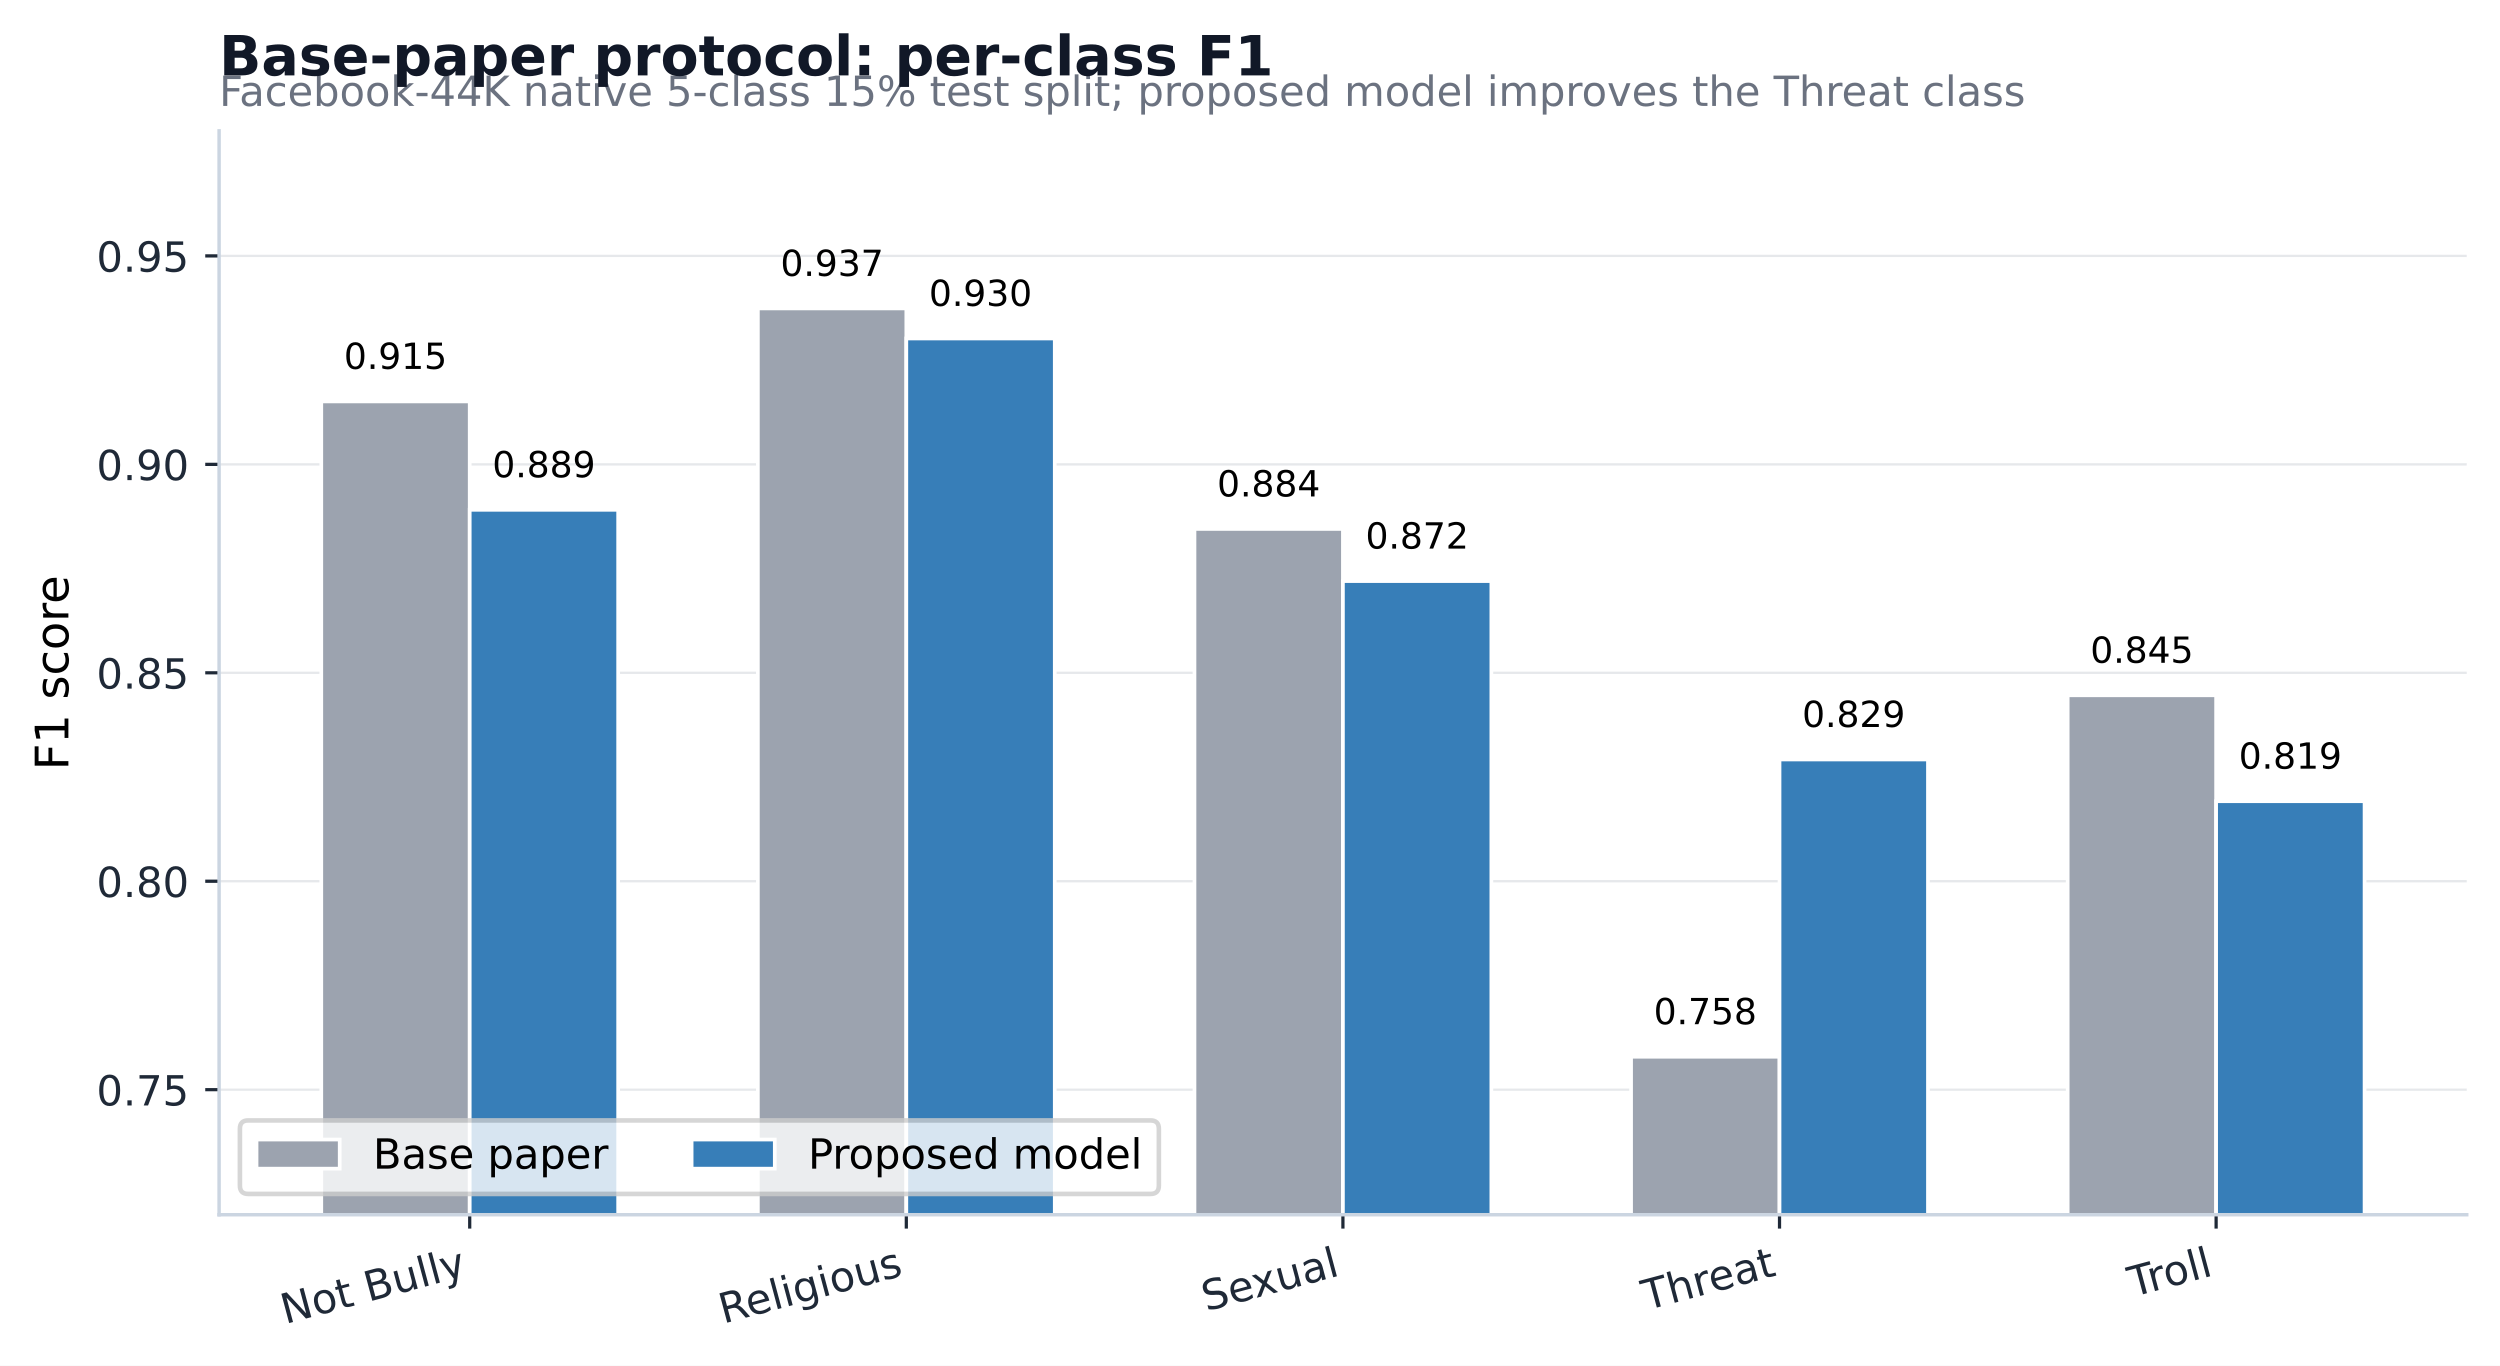
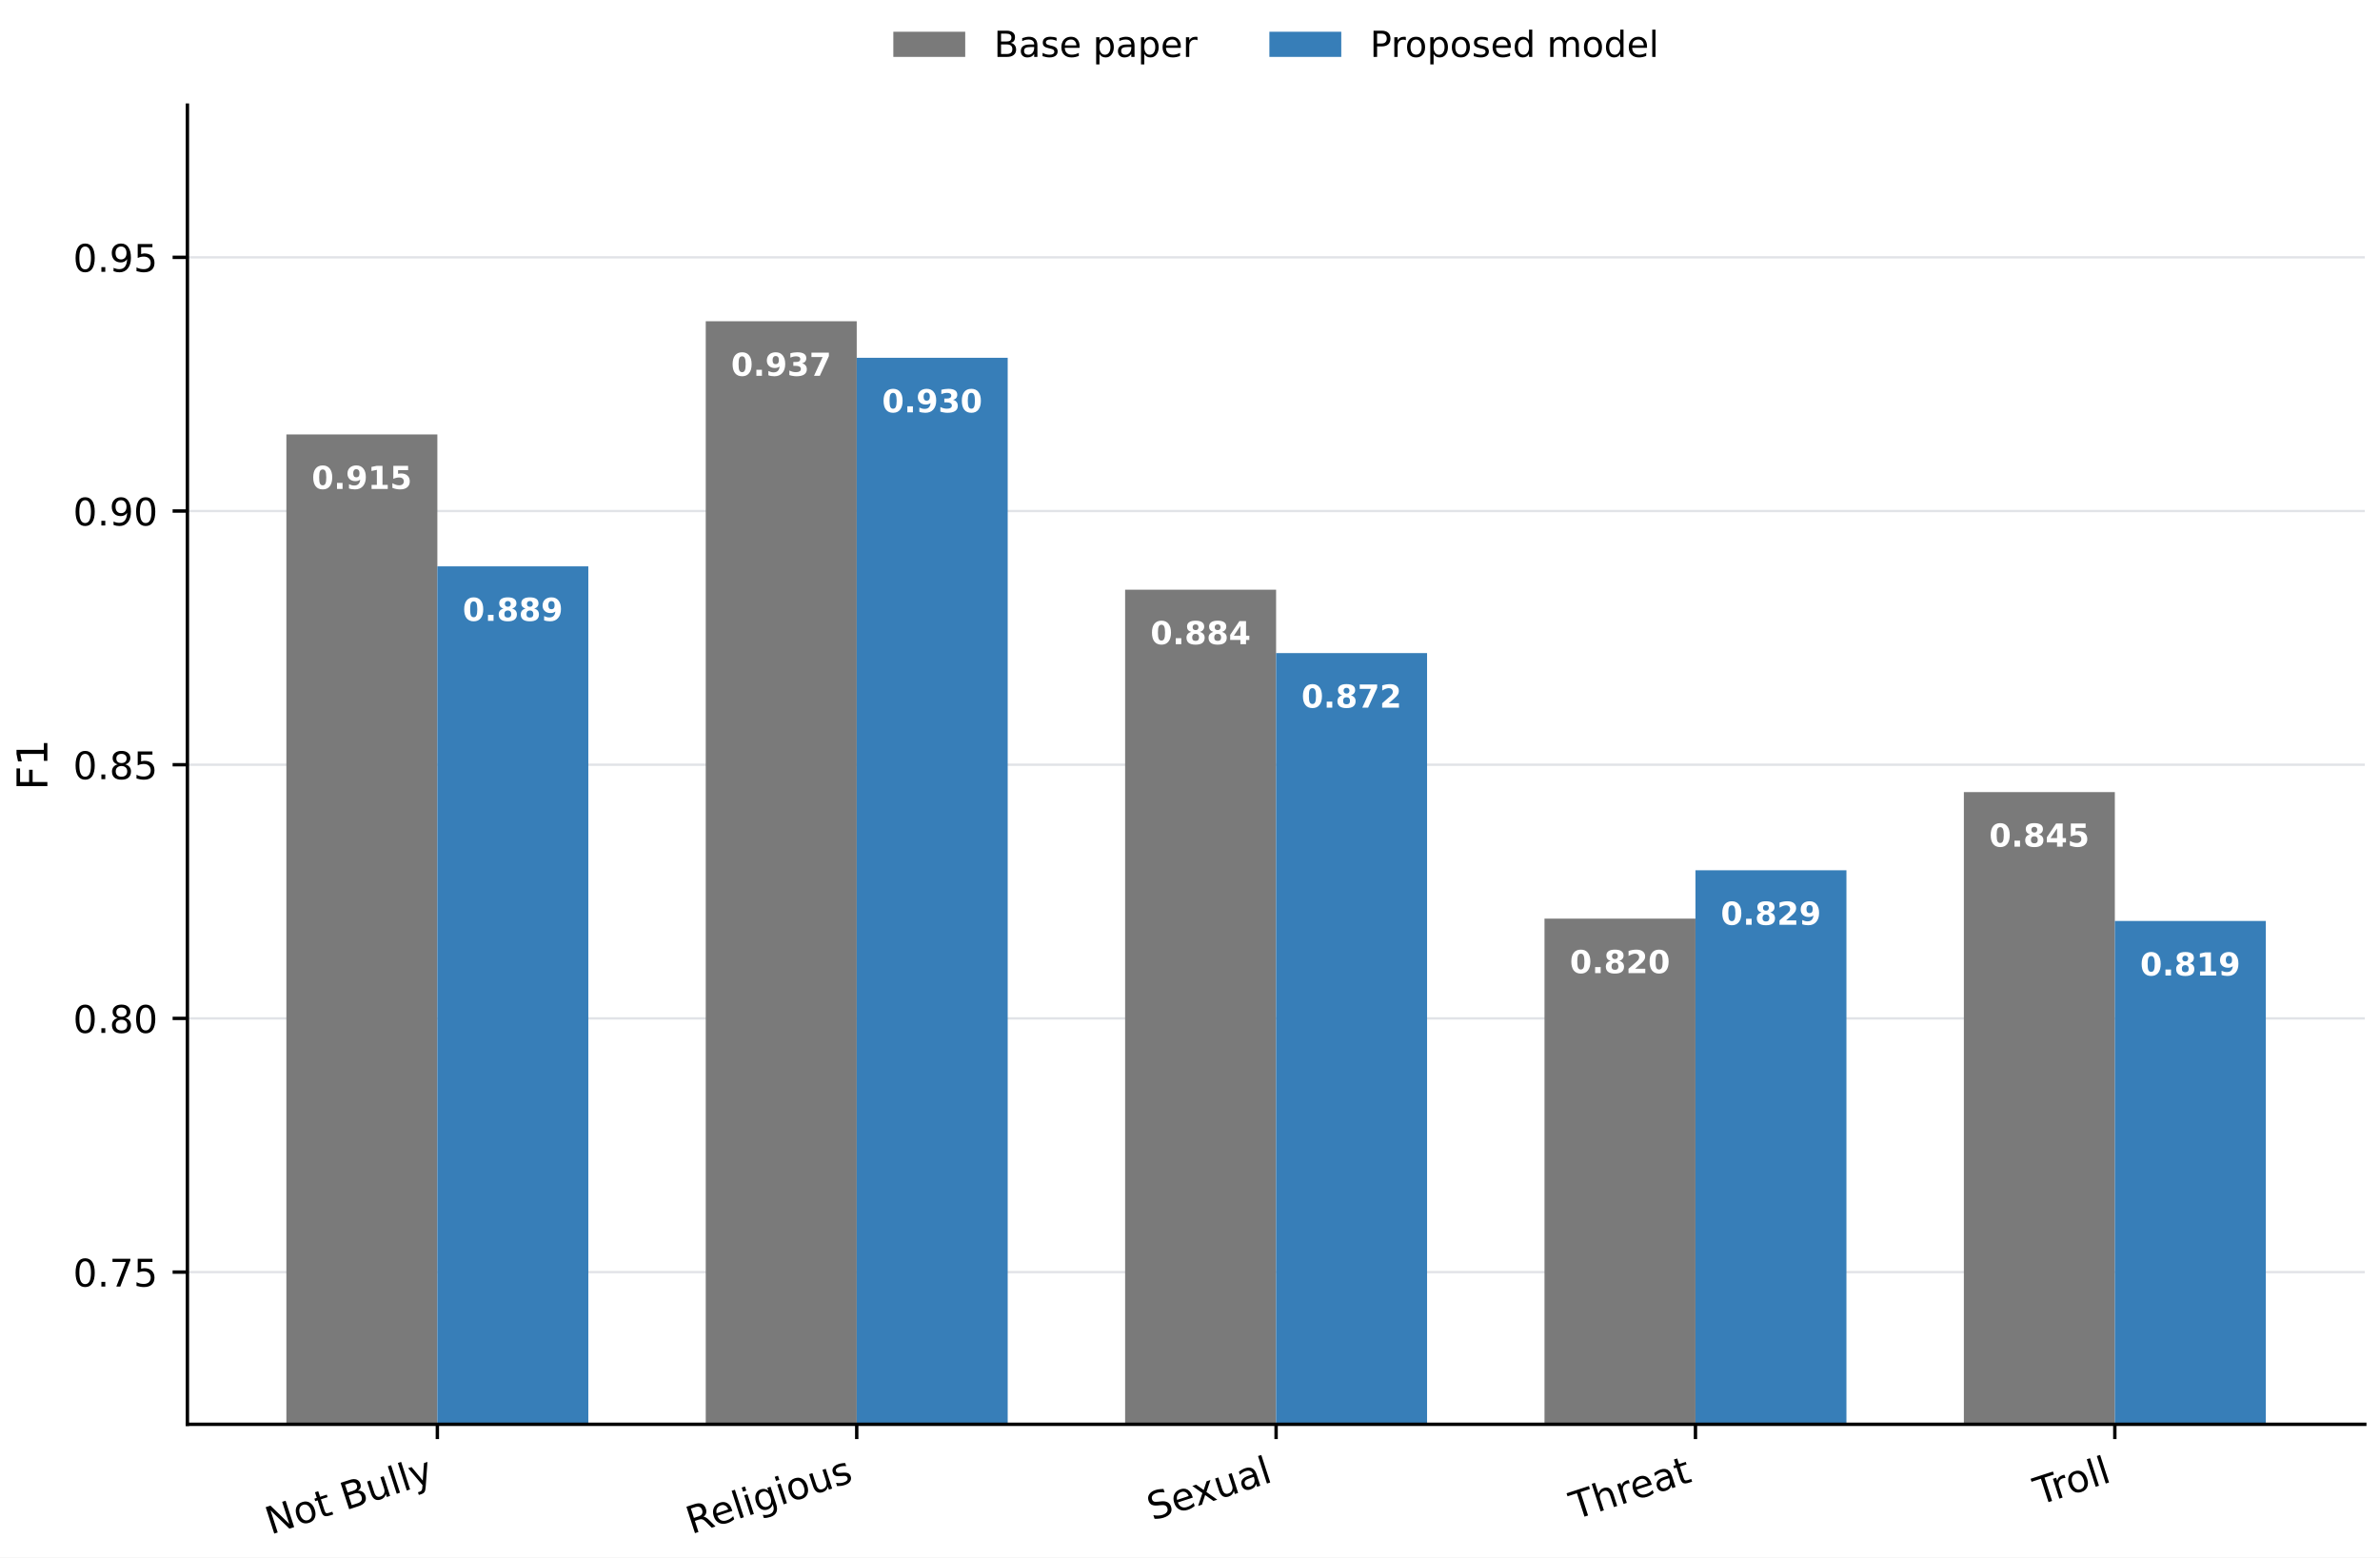
- <svg xmlns="http://www.w3.org/2000/svg" xmlns:xlink="http://www.w3.org/1999/xlink" width="541.033pt" height="295.566pt" viewBox="0 0 541.033 295.566" version="1.1">
+ <svg xmlns="http://www.w3.org/2000/svg" xmlns:xlink="http://www.w3.org/1999/xlink" width="562.8pt" height="368.399pt" viewBox="0 0 562.8 368.399" version="1.1">
  <defs>
    <style type="text/css">*{stroke-linejoin: round; stroke-linecap: butt}</style>
  </defs>
  <g id="figure_1">
    <g id="patch_1">
-       <path d="M 0 295.566  L 541.033 295.566  L 541.033 0  L 0 0  z " style="fill: #ffffff" />
+       <path d="M 0 368.399  L 562.8 368.399  L 562.8 0  L 0 0  z " style="fill: #ffffff" />
    </g>
    <g id="axes_1">
      <g id="patch_2">
-         <path d="M 47.417 262.884  L 533.833 262.884  L 533.833 28.318  L 47.417 28.318  z " style="fill: #ffffff" />
+         <path d="M 44.317 336.897  L 559.2 336.897  L 559.2 24.867  L 44.317 24.867  z " style="fill: #ffffff" />
      </g>
      <g id="matplotlib.axis_1">
        <g id="xtick_1">
          <g id="line2d_1">
            <defs>
-               <path id="m55b7c7aedc" d="M 0 0  L 0 3  " style="stroke: #1f2937; stroke-width: 0.7" />
+               <path id="md85f974698" d="M 0 0  L 0 3.5  " style="stroke: #000000; stroke-width: 0.8" />
            </defs>
            <g>
-               <use xlink:href="#m55b7c7aedc" x="101.652" y="262.884" style="fill: #1f2937; stroke: #1f2937; stroke-width: 0.7" />
+               <use xlink:href="#md85f974698" x="103.422" y="336.897" style="stroke: #000000; stroke-width: 0.8" />
            </g>
          </g>
          <g id="text_1">
-             <text style="font-size: 9px; font-family: 'DejaVu Sans'; fill: #1f2937" transform="translate(61.72463 286.5584) rotate(-15)">Not Bully</text>
+             <text style="font: 9px 'DejaVu Sans'" transform="translate(64.00706 363.0192) rotate(-18)">Not Bully</text>
          </g>
        </g>
        <g id="xtick_2">
          <g id="line2d_2">
            <g>
-               <use xlink:href="#m55b7c7aedc" x="196.139" y="262.884" style="fill: #1f2937; stroke: #1f2937; stroke-width: 0.7" />
+               <use xlink:href="#md85f974698" x="202.59" y="336.897" style="stroke: #000000; stroke-width: 0.8" />
            </g>
          </g>
          <g id="text_2">
-             <text style="font-size: 9px; font-family: 'DejaVu Sans'; fill: #1f2937" transform="translate(156.5343 286.4717) rotate(-15)">Religious</text>
+             <text style="font: 9px 'DejaVu Sans'" transform="translate(163.4938 362.9158) rotate(-18)">Religious</text>
          </g>
        </g>
        <g id="xtick_3">
          <g id="line2d_3">
            <g>
-               <use xlink:href="#m55b7c7aedc" x="290.625" y="262.884" style="fill: #1f2937; stroke: #1f2937; stroke-width: 0.7" />
+               <use xlink:href="#md85f974698" x="301.758" y="336.897" style="stroke: #000000; stroke-width: 0.8" />
            </g>
          </g>
          <g id="text_3">
-             <text style="font-size: 9px; font-family: 'DejaVu Sans'; fill: #1f2937" transform="translate(261.0275 283.7904) rotate(-15)">Sexual</text>
+             <text style="font: 9px 'DejaVu Sans'" transform="translate(272.515 359.7144) rotate(-18)">Sexual</text>
          </g>
        </g>
        <g id="xtick_4">
          <g id="line2d_4">
            <g>
-               <use xlink:href="#m55b7c7aedc" x="385.111" y="262.884" style="fill: #1f2937; stroke: #1f2937; stroke-width: 0.7" />
+               <use xlink:href="#md85f974698" x="400.927" y="336.897" style="stroke: #000000; stroke-width: 0.8" />
            </g>
          </g>
          <g id="text_4">
-             <text style="font-size: 9px; font-family: 'DejaVu Sans'; fill: #1f2937" transform="translate(356.3451 283.5677) rotate(-15)">Threat</text>
+             <text style="font: 9px 'DejaVu Sans'" transform="translate(372.5019 359.4485) rotate(-18)">Threat</text>
          </g>
        </g>
        <g id="xtick_5">
          <g id="line2d_5">
            <g>
-               <use xlink:href="#m55b7c7aedc" x="479.598" y="262.884" style="fill: #1f2937; stroke: #1f2937; stroke-width: 0.7" />
+               <use xlink:href="#md85f974698" x="500.095" y="336.897" style="stroke: #000000; stroke-width: 0.8" />
            </g>
          </g>
          <g id="text_5">
-             <text style="font-size: 9px; font-family: 'DejaVu Sans'; fill: #1f2937" transform="translate(461.5582 280.6934) rotate(-15)">Troll</text>
+             <text style="font: 9px 'DejaVu Sans'" transform="translate(482.2319 356.0168) rotate(-18)">Troll</text>
          </g>
        </g>
      </g>
      <g id="matplotlib.axis_2">
        <g id="ytick_1">
          <g id="line2d_6">
-             <path d="M 47.417 235.819  L 533.833 235.819  " clip-path="url(#pbba9b959b3)" style="fill: none; stroke: #d1d5db; stroke-opacity: 0.55; stroke-width: 0.5; stroke-linecap: square" />
+             <path d="M 44.317 300.893  L 559.2 300.893  " clip-path="url(#p4724925cdd)" style="fill: none; stroke: #d1d5db; stroke-opacity: 0.65; stroke-width: 0.55; stroke-linecap: square" />
          </g>
          <g id="line2d_7">
            <defs>
-               <path id="m46e9aeecb8" d="M 0 0  L -3 0  " style="stroke: #1f2937; stroke-width: 0.7" />
+               <path id="m29e2832610" d="M 0 0  L -3.5 0  " style="stroke: #000000; stroke-width: 0.8" />
            </defs>
            <g>
-               <use xlink:href="#m46e9aeecb8" x="47.417" y="235.819" style="fill: #1f2937; stroke: #1f2937; stroke-width: 0.7" />
+               <use xlink:href="#m29e2832610" x="44.317" y="300.893" style="stroke: #000000; stroke-width: 0.8" />
            </g>
          </g>
          <g id="text_6">
-             <text style="font-size: 9px; font-family: 'DejaVu Sans'; text-anchor: end; fill: #1f2937" x="40.917" y="239.238" transform="rotate(-0 40.91719 239.238)">0.75</text>
+             <text style="font: 9px 'DejaVu Sans'; text-anchor: end" x="37.317" y="304.313" transform="rotate(-0 37.31719 304.3126)">0.75</text>
          </g>
        </g>
        <g id="ytick_2">
          <g id="line2d_8">
-             <path d="M 47.417 190.71  L 533.833 190.71  " clip-path="url(#pbba9b959b3)" style="fill: none; stroke: #d1d5db; stroke-opacity: 0.55; stroke-width: 0.5; stroke-linecap: square" />
+             <path d="M 44.317 240.888  L 559.2 240.888  " clip-path="url(#p4724925cdd)" style="fill: none; stroke: #d1d5db; stroke-opacity: 0.65; stroke-width: 0.55; stroke-linecap: square" />
          </g>
          <g id="line2d_9">
            <g>
-               <use xlink:href="#m46e9aeecb8" x="47.417" y="190.71" style="fill: #1f2937; stroke: #1f2937; stroke-width: 0.7" />
+               <use xlink:href="#m29e2832610" x="44.317" y="240.888" style="stroke: #000000; stroke-width: 0.8" />
            </g>
          </g>
          <g id="text_7">
-             <text style="font-size: 9px; font-family: 'DejaVu Sans'; text-anchor: end; fill: #1f2937" x="40.917" y="194.129" transform="rotate(-0 40.91719 194.1292)">0.80</text>
+             <text style="font: 9px 'DejaVu Sans'; text-anchor: end" x="37.317" y="244.307" transform="rotate(-0 37.31719 244.3069)">0.80</text>
          </g>
        </g>
        <g id="ytick_3">
          <g id="line2d_10">
-             <path d="M 47.417 145.601  L 533.833 145.601  " clip-path="url(#pbba9b959b3)" style="fill: none; stroke: #d1d5db; stroke-opacity: 0.55; stroke-width: 0.5; stroke-linecap: square" />
+             <path d="M 44.317 180.882  L 559.2 180.882  " clip-path="url(#p4724925cdd)" style="fill: none; stroke: #d1d5db; stroke-opacity: 0.65; stroke-width: 0.55; stroke-linecap: square" />
          </g>
          <g id="line2d_11">
            <g>
-               <use xlink:href="#m46e9aeecb8" x="47.417" y="145.601" style="fill: #1f2937; stroke: #1f2937; stroke-width: 0.7" />
+               <use xlink:href="#m29e2832610" x="44.317" y="180.882" style="stroke: #000000; stroke-width: 0.8" />
            </g>
          </g>
          <g id="text_8">
-             <text style="font-size: 9px; font-family: 'DejaVu Sans'; text-anchor: end; fill: #1f2937" x="40.917" y="149.02" transform="rotate(-0 40.91719 149.0204)">0.85</text>
+             <text style="font: 9px 'DejaVu Sans'; text-anchor: end" x="37.317" y="184.301" transform="rotate(-0 37.31719 184.3012)">0.85</text>
          </g>
        </g>
        <g id="ytick_4">
          <g id="line2d_12">
-             <path d="M 47.417 100.492  L 533.833 100.492  " clip-path="url(#pbba9b959b3)" style="fill: none; stroke: #d1d5db; stroke-opacity: 0.55; stroke-width: 0.5; stroke-linecap: square" />
+             <path d="M 44.317 120.876  L 559.2 120.876  " clip-path="url(#p4724925cdd)" style="fill: none; stroke: #d1d5db; stroke-opacity: 0.65; stroke-width: 0.55; stroke-linecap: square" />
          </g>
          <g id="line2d_13">
            <g>
-               <use xlink:href="#m46e9aeecb8" x="47.417" y="100.492" style="fill: #1f2937; stroke: #1f2937; stroke-width: 0.7" />
+               <use xlink:href="#m29e2832610" x="44.317" y="120.876" style="stroke: #000000; stroke-width: 0.8" />
            </g>
          </g>
          <g id="text_9">
-             <text style="font-size: 9px; font-family: 'DejaVu Sans'; text-anchor: end; fill: #1f2937" x="40.917" y="103.912" transform="rotate(-0 40.91719 103.9115)">0.90</text>
+             <text style="font: 9px 'DejaVu Sans'; text-anchor: end" x="37.317" y="124.295" transform="rotate(-0 37.31719 124.2954)">0.90</text>
          </g>
        </g>
        <g id="ytick_5">
          <g id="line2d_14">
-             <path d="M 47.417 55.383  L 533.833 55.383  " clip-path="url(#pbba9b959b3)" style="fill: none; stroke: #d1d5db; stroke-opacity: 0.55; stroke-width: 0.5; stroke-linecap: square" />
+             <path d="M 44.317 60.87  L 559.2 60.87  " clip-path="url(#p4724925cdd)" style="fill: none; stroke: #d1d5db; stroke-opacity: 0.65; stroke-width: 0.55; stroke-linecap: square" />
          </g>
          <g id="line2d_15">
            <g>
-               <use xlink:href="#m46e9aeecb8" x="47.417" y="55.383" style="fill: #1f2937; stroke: #1f2937; stroke-width: 0.7" />
+               <use xlink:href="#m29e2832610" x="44.317" y="60.87" style="stroke: #000000; stroke-width: 0.8" />
            </g>
          </g>
          <g id="text_10">
-             <text style="font-size: 9px; font-family: 'DejaVu Sans'; text-anchor: end; fill: #1f2937" x="40.917" y="58.803" transform="rotate(-0 40.91719 58.80271)">0.95</text>
+             <text style="font: 9px 'DejaVu Sans'; text-anchor: end" x="37.317" y="64.29" transform="rotate(-0 37.31719 64.28973)">0.95</text>
          </g>
        </g>
        <g id="text_11">
-           <text style="font-size: 10px; font-family: 'DejaVu Sans'; text-anchor: middle" x="14.798" y="145.601" transform="rotate(-90 14.79844 145.6011)">F1 score</text>
+           <text style="font: 10px 'DejaVu Sans'; text-anchor: middle" x="11.198" y="180.882" transform="rotate(-90 11.19844 180.8819)">F1</text>
        </g>
      </g>
      <g id="patch_3">
-         <path d="M 69.527 912.451  L 101.652 912.451  L 101.652 86.869  L 69.527 86.869  z " clip-path="url(#pbba9b959b3)" style="fill: #9ca3af; stroke: #ffffff; stroke-width: 0.8; stroke-linejoin: miter" />
+         <path d="M 67.721 1200.979  L 103.422 1200.979  L 103.422 102.754  L 67.721 102.754  z " clip-path="url(#p4724925cdd)" style="fill: #7a7a7a" />
      </g>
      <g id="patch_4">
-         <path d="M 164.013 912.451  L 196.139 912.451  L 196.139 66.751  L 164.013 66.751  z " clip-path="url(#pbba9b959b3)" style="fill: #9ca3af; stroke: #ffffff; stroke-width: 0.8; stroke-linejoin: miter" />
+         <path d="M 166.889 1200.979  L 202.59 1200.979  L 202.59 75.992  L 166.889 75.992  z " clip-path="url(#p4724925cdd)" style="fill: #7a7a7a" />
      </g>
      <g id="patch_5">
-         <path d="M 258.5 912.451  L 290.625 912.451  L 290.625 114.476  L 258.5 114.476  z " clip-path="url(#pbba9b959b3)" style="fill: #9ca3af; stroke: #ffffff; stroke-width: 0.8; stroke-linejoin: miter" />
+         <path d="M 266.058 1200.979  L 301.758 1200.979  L 301.758 139.478  L 266.058 139.478  z " clip-path="url(#p4724925cdd)" style="fill: #7a7a7a" />
      </g>
      <g id="patch_6">
-         <path d="M 352.986 912.451  L 385.111 912.451  L 385.111 228.692  L 352.986 228.692  z " clip-path="url(#pbba9b959b3)" style="fill: #9ca3af; stroke: #ffffff; stroke-width: 0.8; stroke-linejoin: miter" />
+         <path d="M 365.226 1200.979  L 400.927 1200.979  L 400.927 217.282  L 365.226 217.282  z " clip-path="url(#p4724925cdd)" style="fill: #7a7a7a" />
      </g>
      <g id="patch_7">
-         <path d="M 447.472 912.451  L 479.598 912.451  L 479.598 150.473  L 447.472 150.473  z " clip-path="url(#pbba9b959b3)" style="fill: #9ca3af; stroke: #ffffff; stroke-width: 0.8; stroke-linejoin: miter" />
+         <path d="M 464.395 1200.979  L 500.095 1200.979  L 500.095 187.362  L 464.395 187.362  z " clip-path="url(#p4724925cdd)" style="fill: #7a7a7a" />
      </g>
      <g id="patch_8">
-         <path d="M 101.652 912.451  L 133.778 912.451  L 133.778 110.326  L 101.652 110.326  z " clip-path="url(#pbba9b959b3)" style="fill: #377eb8; stroke: #ffffff; stroke-width: 0.8; stroke-linejoin: miter" />
+         <path d="M 103.422 1200.979  L 139.122 1200.979  L 139.122 133.957  L 103.422 133.957  z " clip-path="url(#p4724925cdd)" style="fill: #377eb8" />
      </g>
      <g id="patch_9">
-         <path d="M 196.139 912.451  L 228.264 912.451  L 228.264 73.247  L 196.139 73.247  z " clip-path="url(#pbba9b959b3)" style="fill: #377eb8; stroke: #ffffff; stroke-width: 0.8; stroke-linejoin: miter" />
+         <path d="M 202.59 1200.979  L 238.291 1200.979  L 238.291 84.633  L 202.59 84.633  z " clip-path="url(#p4724925cdd)" style="fill: #377eb8" />
      </g>
      <g id="patch_10">
-         <path d="M 290.625 912.451  L 322.75 912.451  L 322.75 125.753  L 290.625 125.753  z " clip-path="url(#pbba9b959b3)" style="fill: #377eb8; stroke: #ffffff; stroke-width: 0.8; stroke-linejoin: miter" />
+         <path d="M 301.758 1200.979  L 337.459 1200.979  L 337.459 154.479  L 301.758 154.479  z " clip-path="url(#p4724925cdd)" style="fill: #377eb8" />
      </g>
      <g id="patch_11">
-         <path d="M 385.111 912.451  L 417.237 912.451  L 417.237 164.366  L 385.111 164.366  z " clip-path="url(#pbba9b959b3)" style="fill: #377eb8; stroke: #ffffff; stroke-width: 0.8; stroke-linejoin: miter" />
+         <path d="M 400.927 1200.979  L 436.627 1200.979  L 436.627 205.844  L 400.927 205.844  z " clip-path="url(#p4724925cdd)" style="fill: #377eb8" />
      </g>
      <g id="patch_12">
-         <path d="M 479.598 912.451  L 511.723 912.451  L 511.723 173.388  L 479.598 173.388  z " clip-path="url(#pbba9b959b3)" style="fill: #377eb8; stroke: #ffffff; stroke-width: 0.8; stroke-linejoin: miter" />
+         <path d="M 500.095 1200.979  L 535.796 1200.979  L 535.796 217.845  L 500.095 217.845  z " clip-path="url(#p4724925cdd)" style="fill: #377eb8" />
      </g>
      <g id="patch_13">
-         <path d="M 47.417 262.884  L 47.417 28.318  " style="fill: none; stroke: #cbd5e1; stroke-width: 0.75; stroke-linejoin: miter; stroke-linecap: square" />
+         <path d="M 44.317 336.897  L 44.317 24.867  " style="fill: none; stroke: #000000; stroke-width: 0.8; stroke-linejoin: miter; stroke-linecap: square" />
      </g>
      <g id="patch_14">
-         <path d="M 47.417 262.884  L 533.833 262.884  " style="fill: none; stroke: #cbd5e1; stroke-width: 0.75; stroke-linejoin: miter; stroke-linecap: square" />
+         <path d="M 44.317 336.897  L 559.2 336.897  " style="fill: none; stroke: #000000; stroke-width: 0.8; stroke-linejoin: miter; stroke-linecap: square" />
      </g>
      <g id="text_12">
-         <text style="font-size: 7.8px; font-family: 'DejaVu Sans'; text-anchor: middle" x="85.59" y="79.834" transform="rotate(-0 85.58967 79.83416)">0.915</text>
+         <text style="fill: #ffffff; font: 700 7.5px 'DejaVu Sans'; text-anchor: middle" x="85.571" y="115.654" transform="rotate(-0 85.57124 115.6539)">0.915</text>
      </g>
      <g id="text_13">
-         <text style="font-size: 7.8px; font-family: 'DejaVu Sans'; text-anchor: middle" x="180.076" y="59.716" transform="rotate(-0 180.076 59.71563)">0.937</text>
+         <text style="fill: #ffffff; font: 700 7.5px 'DejaVu Sans'; text-anchor: middle" x="184.74" y="88.891" transform="rotate(-0 184.7396 88.89138)">0.937</text>
      </g>
      <g id="text_14">
-         <text style="font-size: 7.8px; font-family: 'DejaVu Sans'; text-anchor: middle" x="274.562" y="107.441" transform="rotate(-0 274.5624 107.4408)">0.884</text>
+         <text style="fill: #ffffff; font: 700 7.5px 'DejaVu Sans'; text-anchor: middle" x="283.908" y="152.377" transform="rotate(-0 283.908 152.3774)">0.884</text>
      </g>
      <g id="text_15">
-         <text style="font-size: 7.8px; font-family: 'DejaVu Sans'; text-anchor: middle" x="369.049" y="221.656" transform="rotate(-0 369.0487 221.6563)">0.758</text>
+         <text style="fill: #ffffff; font: 700 7.5px 'DejaVu Sans'; text-anchor: middle" x="383.076" y="230.182" transform="rotate(-0 383.0764 230.1819)">0.820</text>
      </g>
      <g id="text_16">
-         <text style="font-size: 7.8px; font-family: 'DejaVu Sans'; text-anchor: middle" x="463.535" y="143.438" transform="rotate(-0 463.5351 143.4376)">0.845</text>
+         <text style="fill: #ffffff; font: 700 7.5px 'DejaVu Sans'; text-anchor: middle" x="482.245" y="200.262" transform="rotate(-0 482.2448 200.262)">0.845</text>
      </g>
      <g id="text_17">
-         <text style="font-size: 7.8px; font-family: 'DejaVu Sans'; text-anchor: middle" x="117.715" y="103.291" transform="rotate(-0 117.715 103.2907)">0.889</text>
+         <text style="fill: #ffffff; font: 700 7.5px 'DejaVu Sans'; text-anchor: middle" x="121.272" y="146.857" transform="rotate(-0 121.2719 146.8569)">0.889</text>
      </g>
      <g id="text_18">
-         <text style="font-size: 7.8px; font-family: 'DejaVu Sans'; text-anchor: middle" x="212.201" y="66.211" transform="rotate(-0 212.2014 66.2113)">0.930</text>
+         <text style="fill: #ffffff; font: 700 7.5px 'DejaVu Sans'; text-anchor: middle" x="220.44" y="97.532" transform="rotate(-0 220.4403 97.5322)">0.930</text>
      </g>
      <g id="text_19">
-         <text style="font-size: 7.8px; font-family: 'DejaVu Sans'; text-anchor: middle" x="306.688" y="118.718" transform="rotate(-0 306.6877 118.718)">0.872</text>
+         <text style="fill: #ffffff; font: 700 7.5px 'DejaVu Sans'; text-anchor: middle" x="319.609" y="167.379" transform="rotate(-0 319.6087 167.3789)">0.872</text>
      </g>
      <g id="text_20">
-         <text style="font-size: 7.8px; font-family: 'DejaVu Sans'; text-anchor: middle" x="401.174" y="157.331" transform="rotate(-0 401.1741 157.3311)">0.829</text>
+         <text style="fill: #ffffff; font: 700 7.5px 'DejaVu Sans'; text-anchor: middle" x="418.777" y="218.744" transform="rotate(-0 418.7771 218.7437)">0.829</text>
      </g>
      <g id="text_21">
-         <text style="font-size: 7.8px; font-family: 'DejaVu Sans'; text-anchor: middle" x="495.66" y="166.353" transform="rotate(-0 495.6604 166.3529)">0.819</text>
-       </g>
-       <g id="text_22">
-         <text style="font-size: 9px; font-family: 'DejaVu Sans'; text-anchor: start; fill: #6b7280" x="47.417" y="22.928" transform="rotate(-0 47.41719 22.92792)">Facebook-44K native 5-class 15% test split; proposed model improves the Threat class</text>
-       </g>
-       <g id="text_23">
-         <text style="font-weight: 700; font-size: 12px; font-family: 'DejaVu Sans'; text-anchor: start; fill: #111827" x="47.417" y="16.318" transform="rotate(-0 47.41719 16.31812)">Base-paper protocol: per-class F1</text>
+         <text style="fill: #ffffff; font: 700 7.5px 'DejaVu Sans'; text-anchor: middle" x="517.945" y="230.745" transform="rotate(-0 517.9455 230.7449)">0.819</text>
      </g>
      <g id="legend_1">
        <g id="patch_15">
-           <path d="M 53.717 258.384  L 248.993 258.384  Q 250.793 258.384 250.793 256.584  L 250.793 244.274  Q 250.793 242.474 248.993 242.474  L 53.717 242.474  Q 51.917 242.474 51.917 244.274  L 51.917 256.584  Q 51.917 258.384 53.717 258.384  z " style="fill: #ffffff; opacity: 0.8; stroke: #cccccc; stroke-linejoin: miter" />
+           <path d="M 211.245 13.459  L 228.245 13.459  L 228.245 7.509  L 211.245 7.509  z " style="fill: #7a7a7a" />
+         </g>
+         <g id="text_22">
+           <text style="font: 8.5px 'DejaVu Sans'; text-anchor: start" x="235.045" y="13.459" transform="rotate(-0 235.0446 13.45867)">Base paper</text>
        </g>
        <g id="patch_16">
-           <path d="M 55.517 252.912  L 73.517 252.912  L 73.517 246.612  L 55.517 246.612  z " style="fill: #9ca3af; stroke: #ffffff; stroke-width: 0.8; stroke-linejoin: miter" />
-         </g>
-         <g id="text_24">
-           <text style="font-size: 9px; font-family: 'DejaVu Sans'; text-anchor: start" x="80.717" y="252.912" transform="rotate(-0 80.71719 252.9123)">Base paper</text>
-         </g>
-         <g id="patch_17">
-           <path d="M 149.674 252.912  L 167.674 252.912  L 167.674 246.612  L 149.674 246.612  z " style="fill: #377eb8; stroke: #ffffff; stroke-width: 0.8; stroke-linejoin: miter" />
-         </g>
-         <g id="text_25">
-           <text style="font-size: 9px; font-family: 'DejaVu Sans'; text-anchor: start" x="174.874" y="252.912" transform="rotate(-0 174.8741 252.9123)">Proposed model</text>
+           <path d="M 300.171 13.459  L 317.171 13.459  L 317.171 7.509  L 300.171 7.509  z " style="fill: #377eb8" />
+         </g>
+         <g id="text_23">
+           <text style="font: 8.5px 'DejaVu Sans'; text-anchor: start" x="323.971" y="13.459" transform="rotate(-0 323.9706 13.45867)">Proposed model</text>
        </g>
      </g>
    </g>
  </g>
  <defs>
-     <clipPath id="pbba9b959b3">
-       <rect x="47.417" y="28.318" width="486.416" height="234.566" />
+     <clipPath id="p4724925cdd">
+       <rect x="44.317" y="24.867" width="514.882" height="312.03" />
    </clipPath>
  </defs>
</svg>
